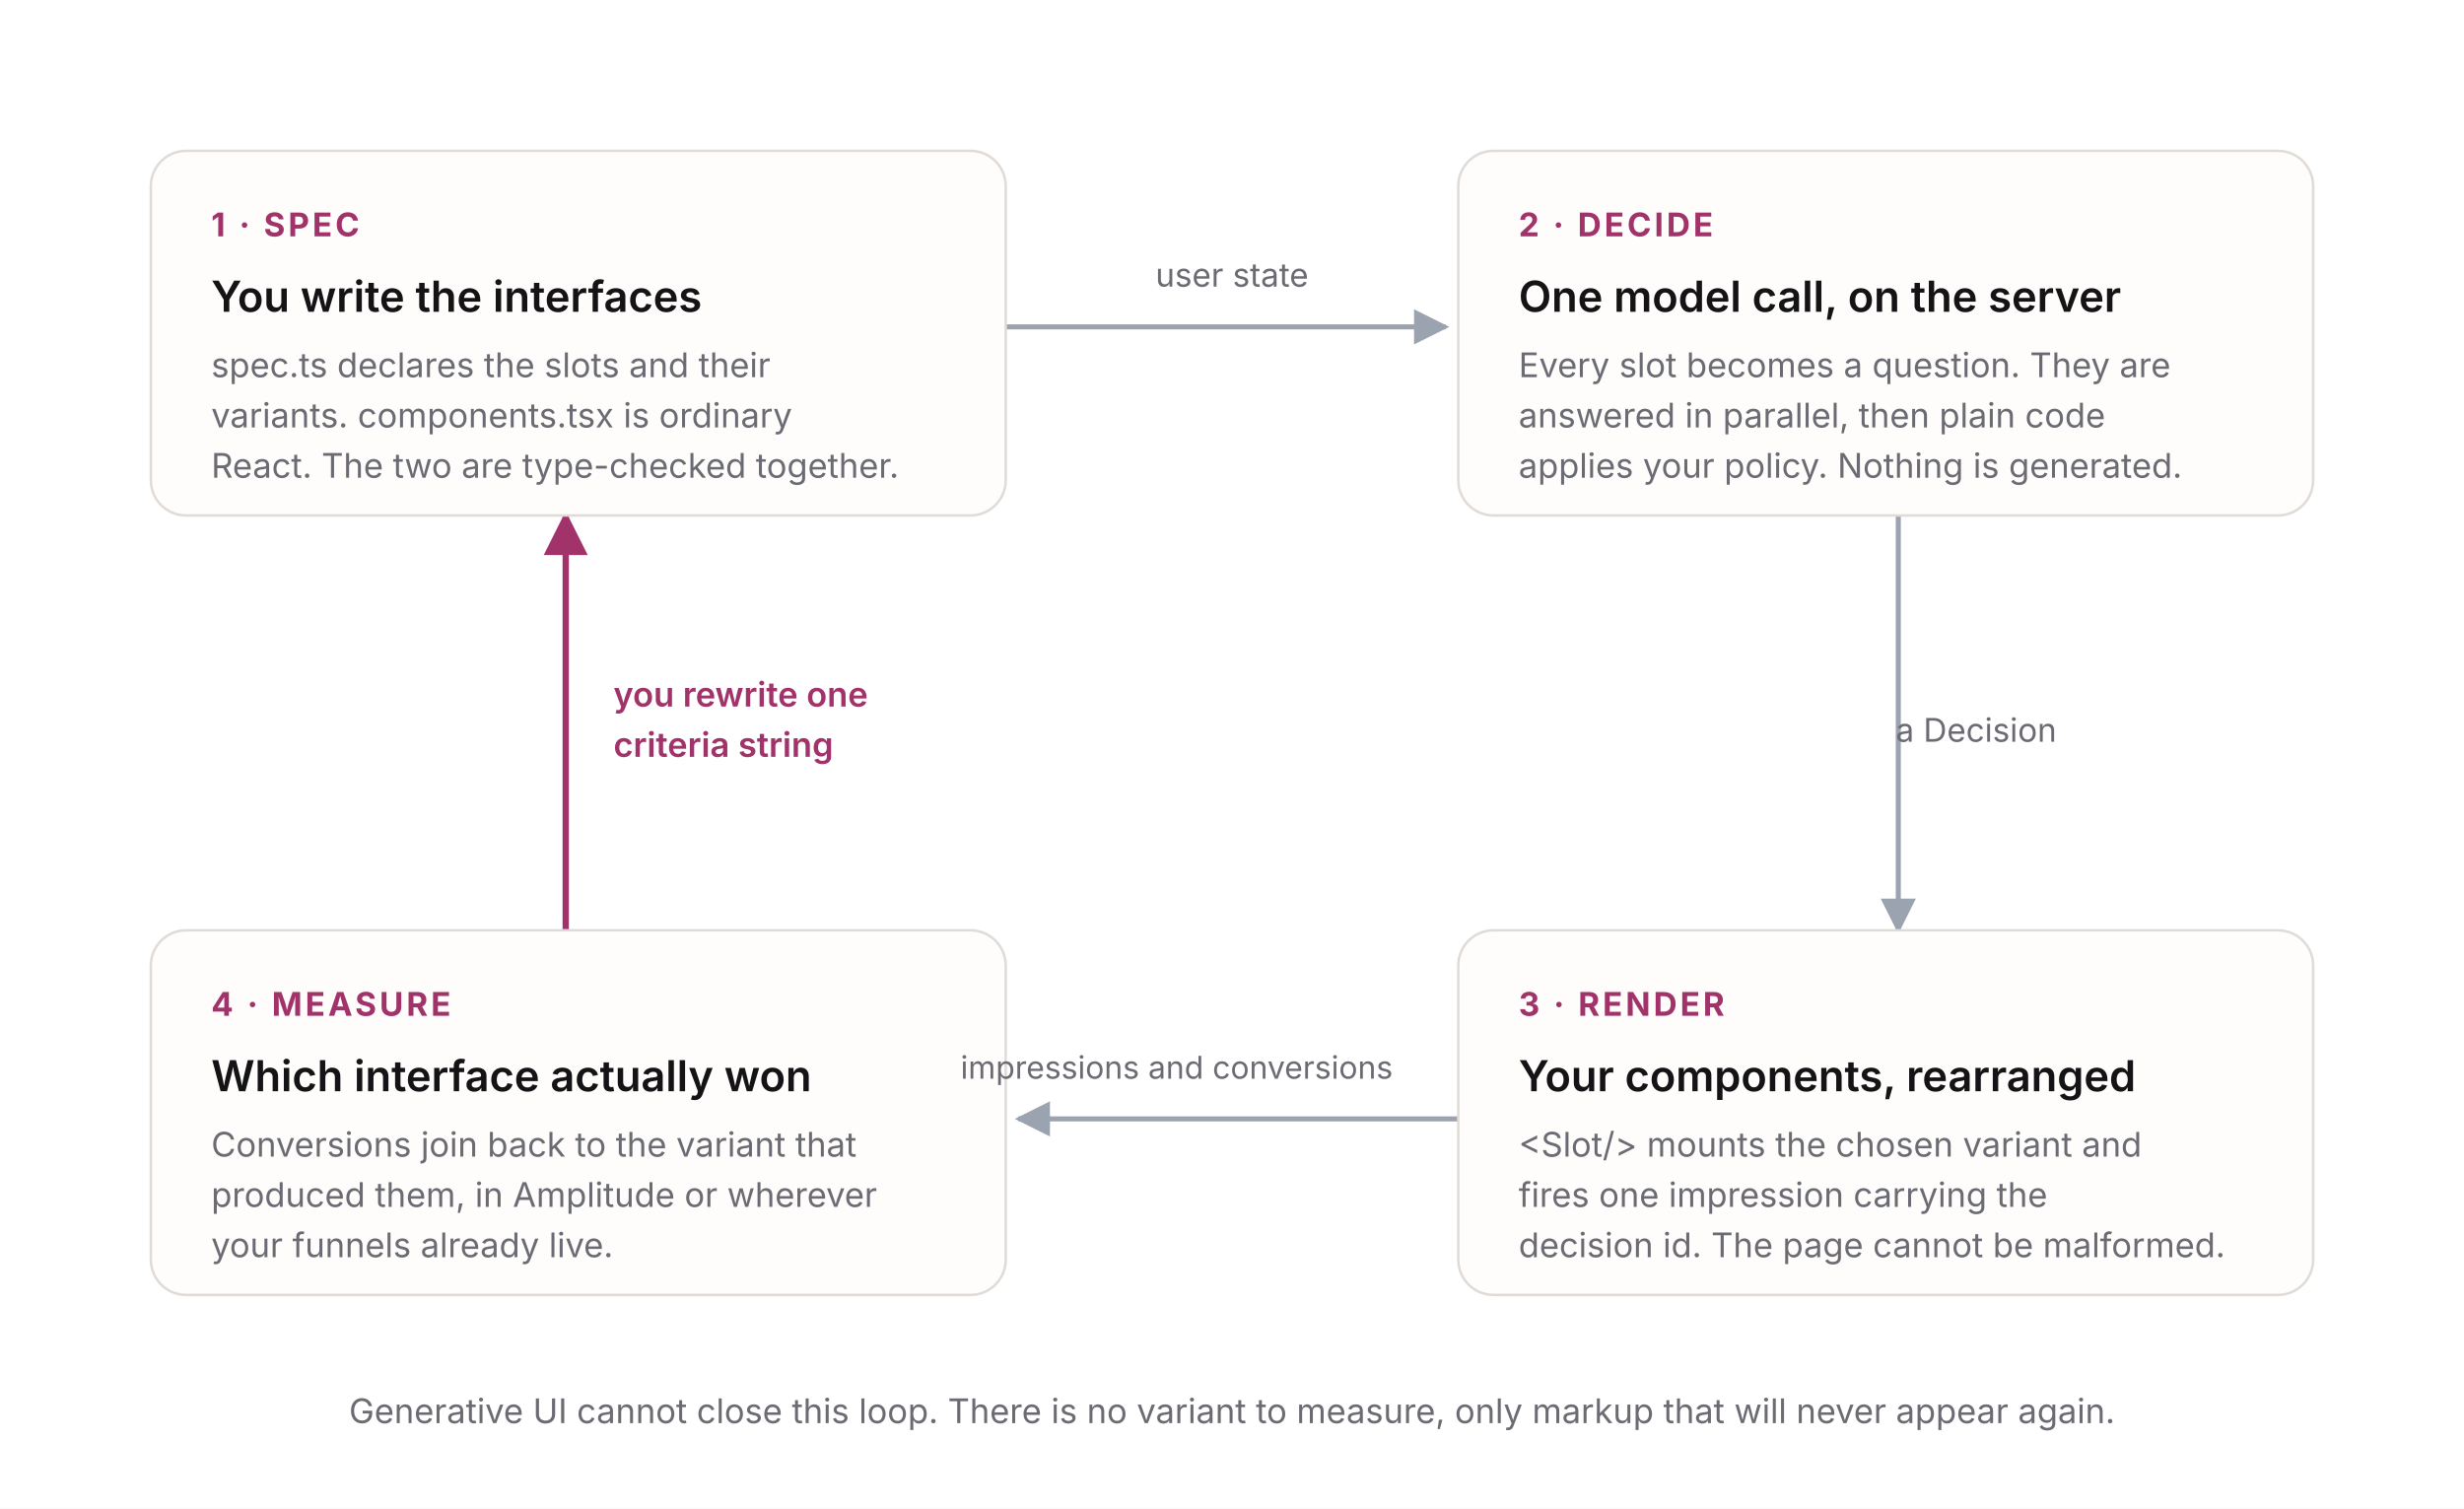
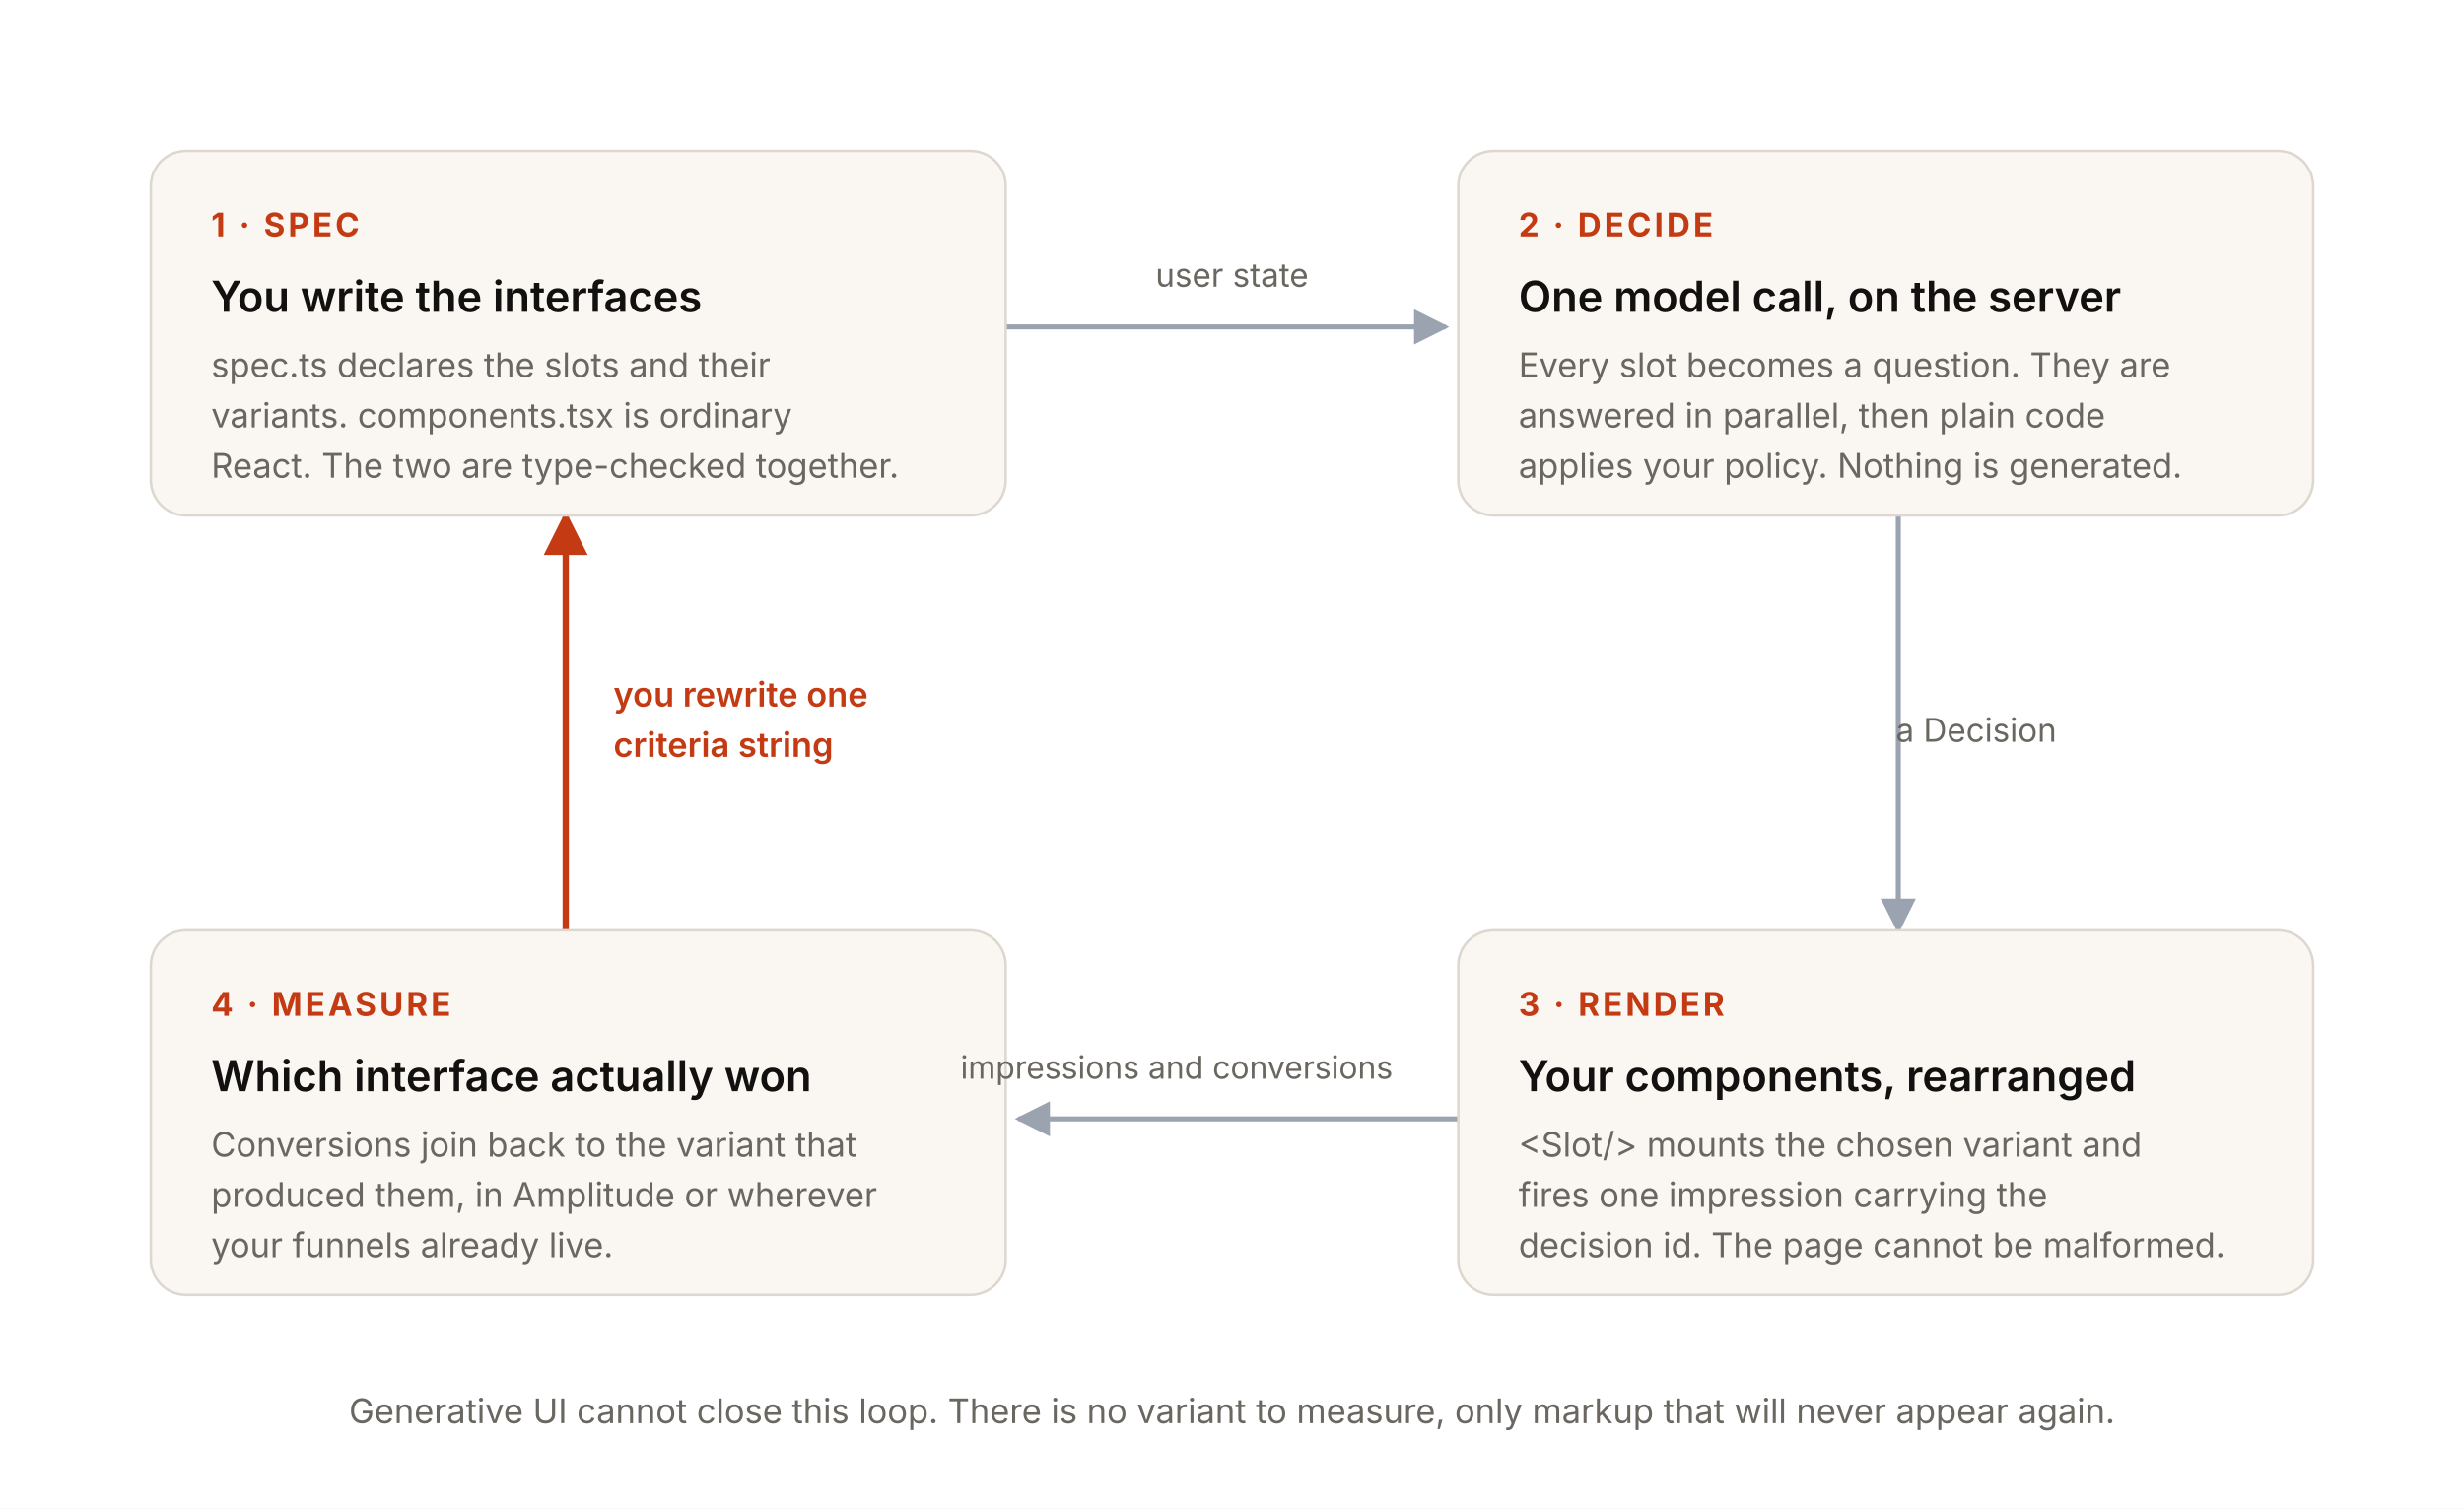
<svg xmlns="http://www.w3.org/2000/svg" viewBox="0 0 980 600" width="980" height="600" font-family="-apple-system,BlinkMacSystemFont,Segoe UI,system-ui,sans-serif" role="img" aria-label="The decided UI loop: spec, decide, render, measure, back to spec">
  <defs>
    <marker id="a" viewBox="0 0 10 10" refX="9" refY="5" markerWidth="7" markerHeight="7" orient="auto-start-reverse">
      <path d="M0 0 L10 5 L0 10 z" fill="#9aa3af" />
    </marker>
    <marker id="aBlue" viewBox="0 0 10 10" refX="9" refY="5" markerWidth="7" markerHeight="7" orient="auto-start-reverse">
-       <path d="M0 0 L10 5 L0 10 z" fill="#a1336a" />
+       <path d="M0 0 L10 5 L0 10 z" fill="#c43a12" />
    </marker>
  </defs>
  <rect width="980" height="600" fill="#ffffff" />
  <g stroke="#9aa3af" stroke-width="2" fill="none" marker-end="url(#a)">
    <path d="M400 130 L575 130" />
    <path d="M755 205 L755 370" />
    <path d="M580 445 L405 445" />
  </g>
-   <path d="M225 370 L225 205" stroke="#a1336a" stroke-width="2.5" fill="none" marker-end="url(#aBlue)" />
+   <path d="M225 370 L225 205" stroke="#c43a12" stroke-width="2.5" fill="none" marker-end="url(#aBlue)" />
  <g>
-     <rect x="60" y="60" width="340" height="145" rx="14" fill="#fffdfb" stroke="#e0dbd7" />
-     <text x="84" y="94" font-size="13" font-weight="700" fill="#a1336a" letter-spacing="1.2">1 · SPEC</text>
-     <text x="84" y="124" font-size="17" font-weight="640" fill="#141416">You write the interfaces</text>
-     <text x="84" y="150" font-size="13.5" fill="#6b6b73">spec.ts declares the slots and their</text>
-     <text x="84" y="170" font-size="13.5" fill="#6b6b73">variants. components.tsx is ordinary</text>
-     <text x="84" y="190" font-size="13.5" fill="#6b6b73">React. The two are type-checked together.</text>
+     <rect x="60" y="60" width="340" height="145" rx="14" fill="#faf7f2" stroke="#ddd7d0" />
+     <text x="84" y="94" font-size="13" font-weight="700" fill="#c43a12" letter-spacing="1.2">1 · SPEC</text>
+     <text x="84" y="124" font-size="17" font-weight="640" fill="#121110">You write the interfaces</text>
+     <text x="84" y="150" font-size="13.5" fill="#6a6660">spec.ts declares the slots and their</text>
+     <text x="84" y="170" font-size="13.5" fill="#6a6660">variants. components.tsx is ordinary</text>
+     <text x="84" y="190" font-size="13.5" fill="#6a6660">React. The two are type-checked together.</text>
  </g>
  <g>
-     <rect x="580" y="60" width="340" height="145" rx="14" fill="#fffdfb" stroke="#e0dbd7" />
-     <text x="604" y="94" font-size="13" font-weight="700" fill="#a1336a" letter-spacing="1.2">2 · DECIDE</text>
-     <text x="604" y="124" font-size="17" font-weight="640" fill="#141416">One model call, on the server</text>
-     <text x="604" y="150" font-size="13.5" fill="#6b6b73">Every slot becomes a question. They are</text>
-     <text x="604" y="170" font-size="13.5" fill="#6b6b73">answered in parallel, then plain code</text>
-     <text x="604" y="190" font-size="13.5" fill="#6b6b73">applies your policy. Nothing is generated.</text>
+     <rect x="580" y="60" width="340" height="145" rx="14" fill="#faf7f2" stroke="#ddd7d0" />
+     <text x="604" y="94" font-size="13" font-weight="700" fill="#c43a12" letter-spacing="1.2">2 · DECIDE</text>
+     <text x="604" y="124" font-size="17" font-weight="640" fill="#121110">One model call, on the server</text>
+     <text x="604" y="150" font-size="13.5" fill="#6a6660">Every slot becomes a question. They are</text>
+     <text x="604" y="170" font-size="13.5" fill="#6a6660">answered in parallel, then plain code</text>
+     <text x="604" y="190" font-size="13.5" fill="#6a6660">applies your policy. Nothing is generated.</text>
  </g>
  <g>
-     <rect x="580" y="370" width="340" height="145" rx="14" fill="#fffdfb" stroke="#e0dbd7" />
-     <text x="604" y="404" font-size="13" font-weight="700" fill="#a1336a" letter-spacing="1.2">3 · RENDER</text>
-     <text x="604" y="434" font-size="17" font-weight="640" fill="#141416">Your components, rearranged</text>
-     <text x="604" y="460" font-size="13.5" fill="#6b6b73">&lt;Slot/&gt; mounts the chosen variant and</text>
-     <text x="604" y="480" font-size="13.5" fill="#6b6b73">fires one impression carrying the</text>
-     <text x="604" y="500" font-size="13.5" fill="#6b6b73">decision id. The page cannot be malformed.</text>
+     <rect x="580" y="370" width="340" height="145" rx="14" fill="#faf7f2" stroke="#ddd7d0" />
+     <text x="604" y="404" font-size="13" font-weight="700" fill="#c43a12" letter-spacing="1.2">3 · RENDER</text>
+     <text x="604" y="434" font-size="17" font-weight="640" fill="#121110">Your components, rearranged</text>
+     <text x="604" y="460" font-size="13.5" fill="#6a6660">&lt;Slot/&gt; mounts the chosen variant and</text>
+     <text x="604" y="480" font-size="13.5" fill="#6a6660">fires one impression carrying the</text>
+     <text x="604" y="500" font-size="13.5" fill="#6a6660">decision id. The page cannot be malformed.</text>
  </g>
  <g>
-     <rect x="60" y="370" width="340" height="145" rx="14" fill="#fffdfb" stroke="#e0dbd7" />
-     <text x="84" y="404" font-size="13" font-weight="700" fill="#a1336a" letter-spacing="1.2">4 · MEASURE</text>
-     <text x="84" y="434" font-size="17" font-weight="640" fill="#141416">Which interface actually won</text>
-     <text x="84" y="460" font-size="13.5" fill="#6b6b73">Conversions join back to the variant that</text>
-     <text x="84" y="480" font-size="13.5" fill="#6b6b73">produced them, in Amplitude or wherever</text>
-     <text x="84" y="500" font-size="13.5" fill="#6b6b73">your funnels already live.</text>
+     <rect x="60" y="370" width="340" height="145" rx="14" fill="#faf7f2" stroke="#ddd7d0" />
+     <text x="84" y="404" font-size="13" font-weight="700" fill="#c43a12" letter-spacing="1.2">4 · MEASURE</text>
+     <text x="84" y="434" font-size="17" font-weight="640" fill="#121110">Which interface actually won</text>
+     <text x="84" y="460" font-size="13.5" fill="#6a6660">Conversions join back to the variant that</text>
+     <text x="84" y="480" font-size="13.5" fill="#6a6660">produced them, in Amplitude or wherever</text>
+     <text x="84" y="500" font-size="13.5" fill="#6a6660">your funnels already live.</text>
  </g>
-   <text x="490" y="114" font-size="13" fill="#6b6b73" text-anchor="middle">user state</text>
-   <text x="786" y="295" font-size="13" fill="#6b6b73" text-anchor="middle">a Decision</text>
-   <text x="468" y="429" font-size="12.5" fill="#6b6b73" text-anchor="middle">impressions and conversions</text>
-   <text x="244" y="281" font-size="13.5" font-weight="620" fill="#a1336a">you rewrite one</text>
-   <text x="244" y="301" font-size="13.5" font-weight="620" fill="#a1336a">criteria string</text>
-   <text x="490" y="566" font-size="13.5" fill="#6b6b73" text-anchor="middle">Generative UI cannot close this loop. There is no variant to measure, only markup that will never appear again.</text>
+   <text x="490" y="114" font-size="13" fill="#6a6660" text-anchor="middle">user state</text>
+   <text x="786" y="295" font-size="13" fill="#6a6660" text-anchor="middle">a Decision</text>
+   <text x="468" y="429" font-size="12.5" fill="#6a6660" text-anchor="middle">impressions and conversions</text>
+   <text x="244" y="281" font-size="13.5" font-weight="620" fill="#c43a12">you rewrite one</text>
+   <text x="244" y="301" font-size="13.5" font-weight="620" fill="#c43a12">criteria string</text>
+   <text x="490" y="566" font-size="13.5" fill="#6a6660" text-anchor="middle">Generative UI cannot close this loop. There is no variant to measure, only markup that will never appear again.</text>
</svg>
